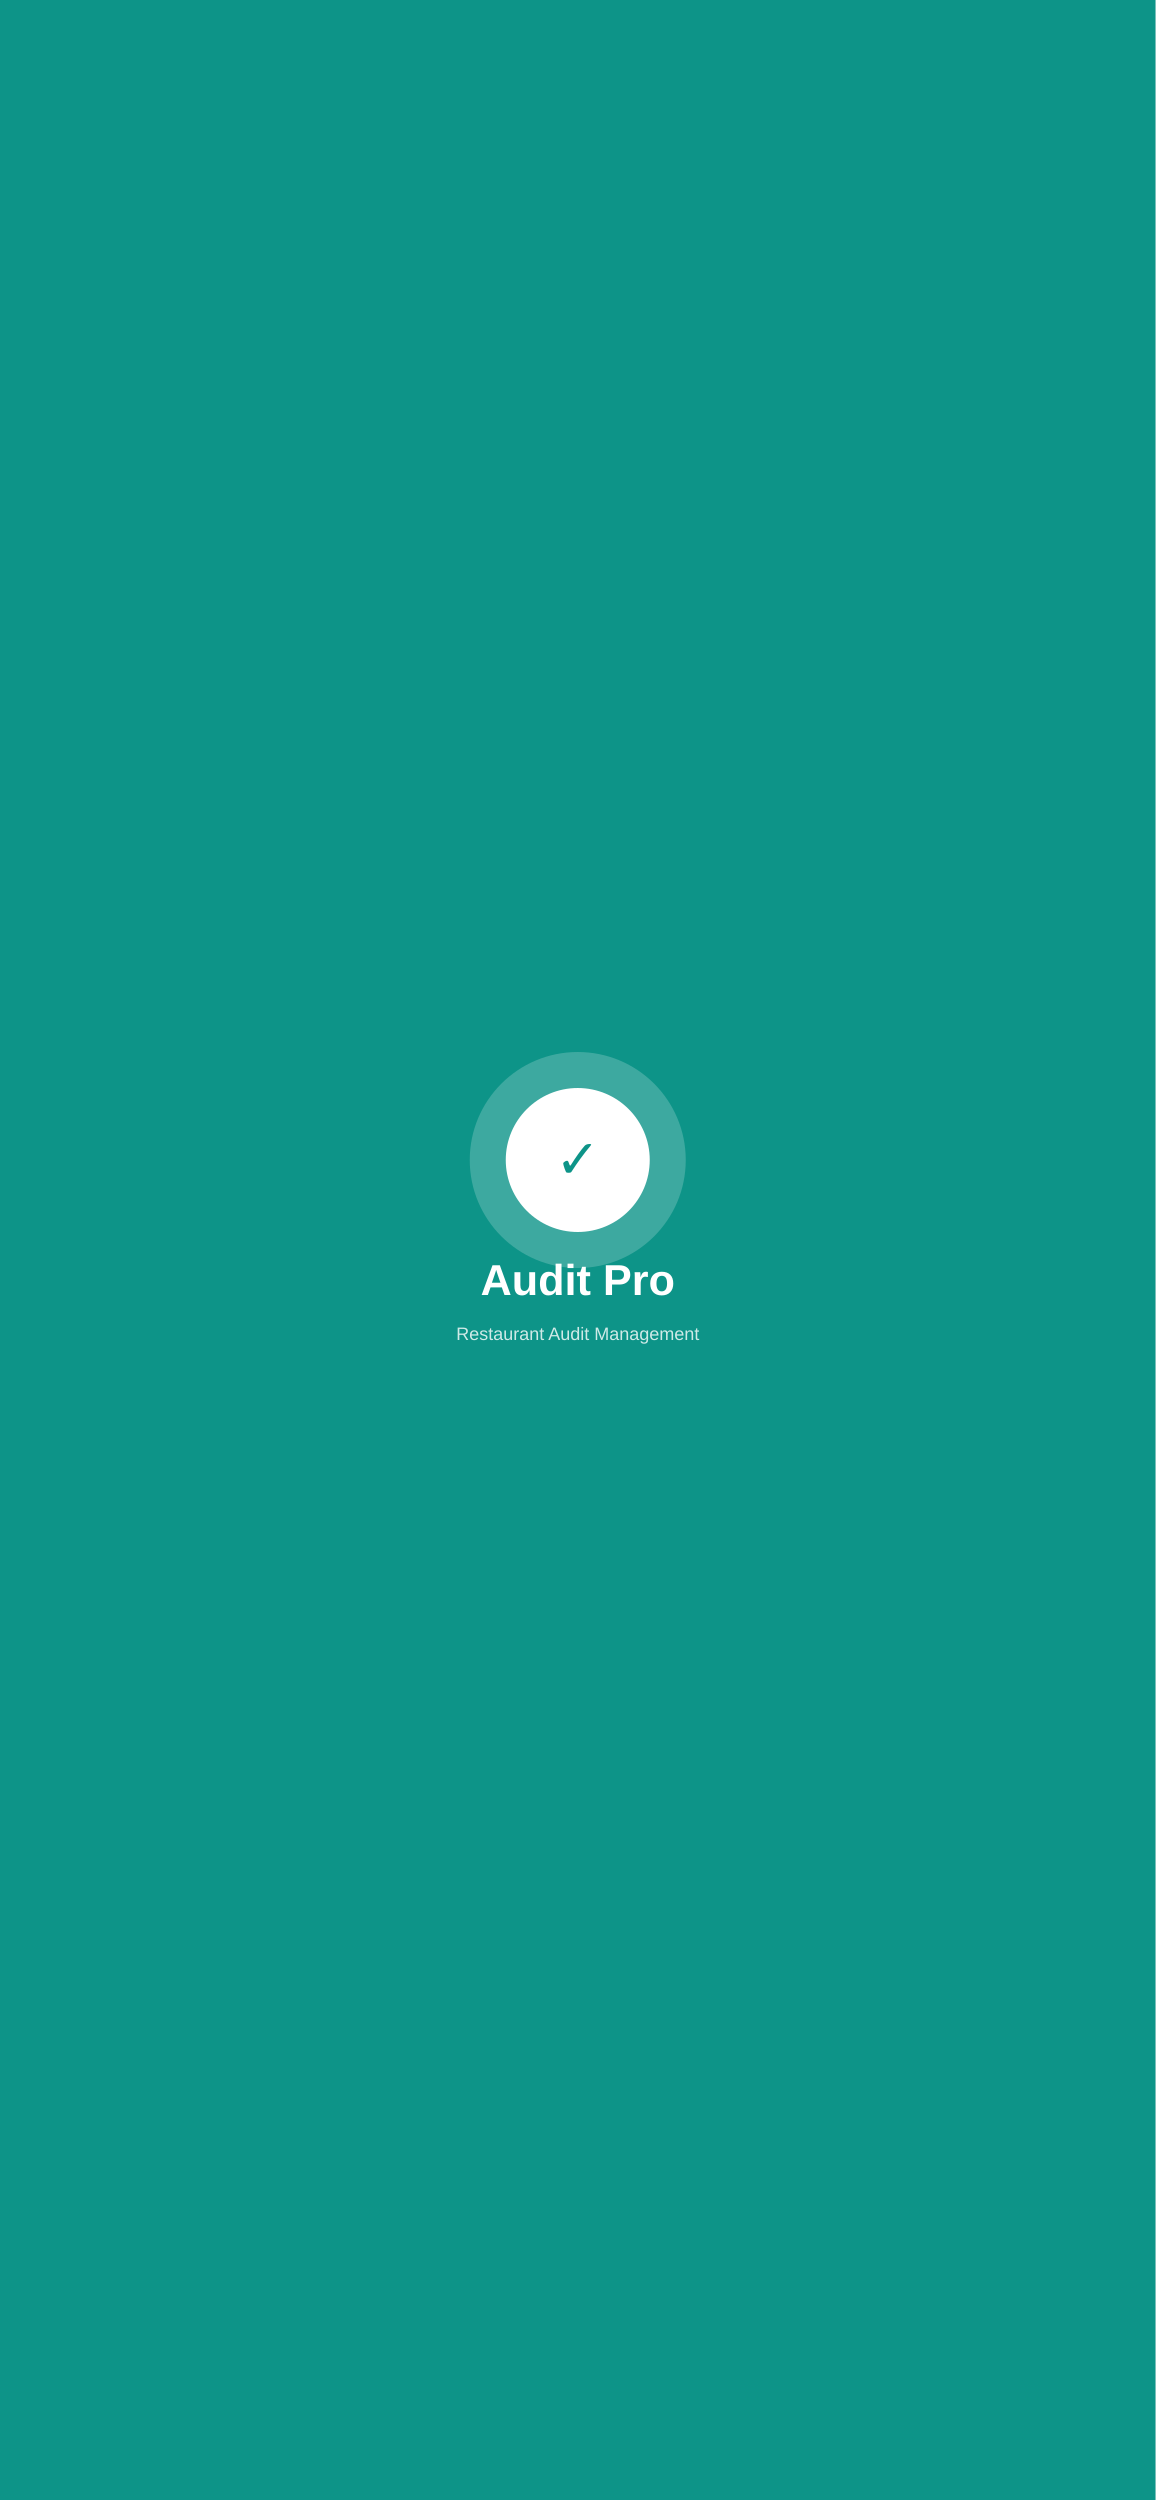
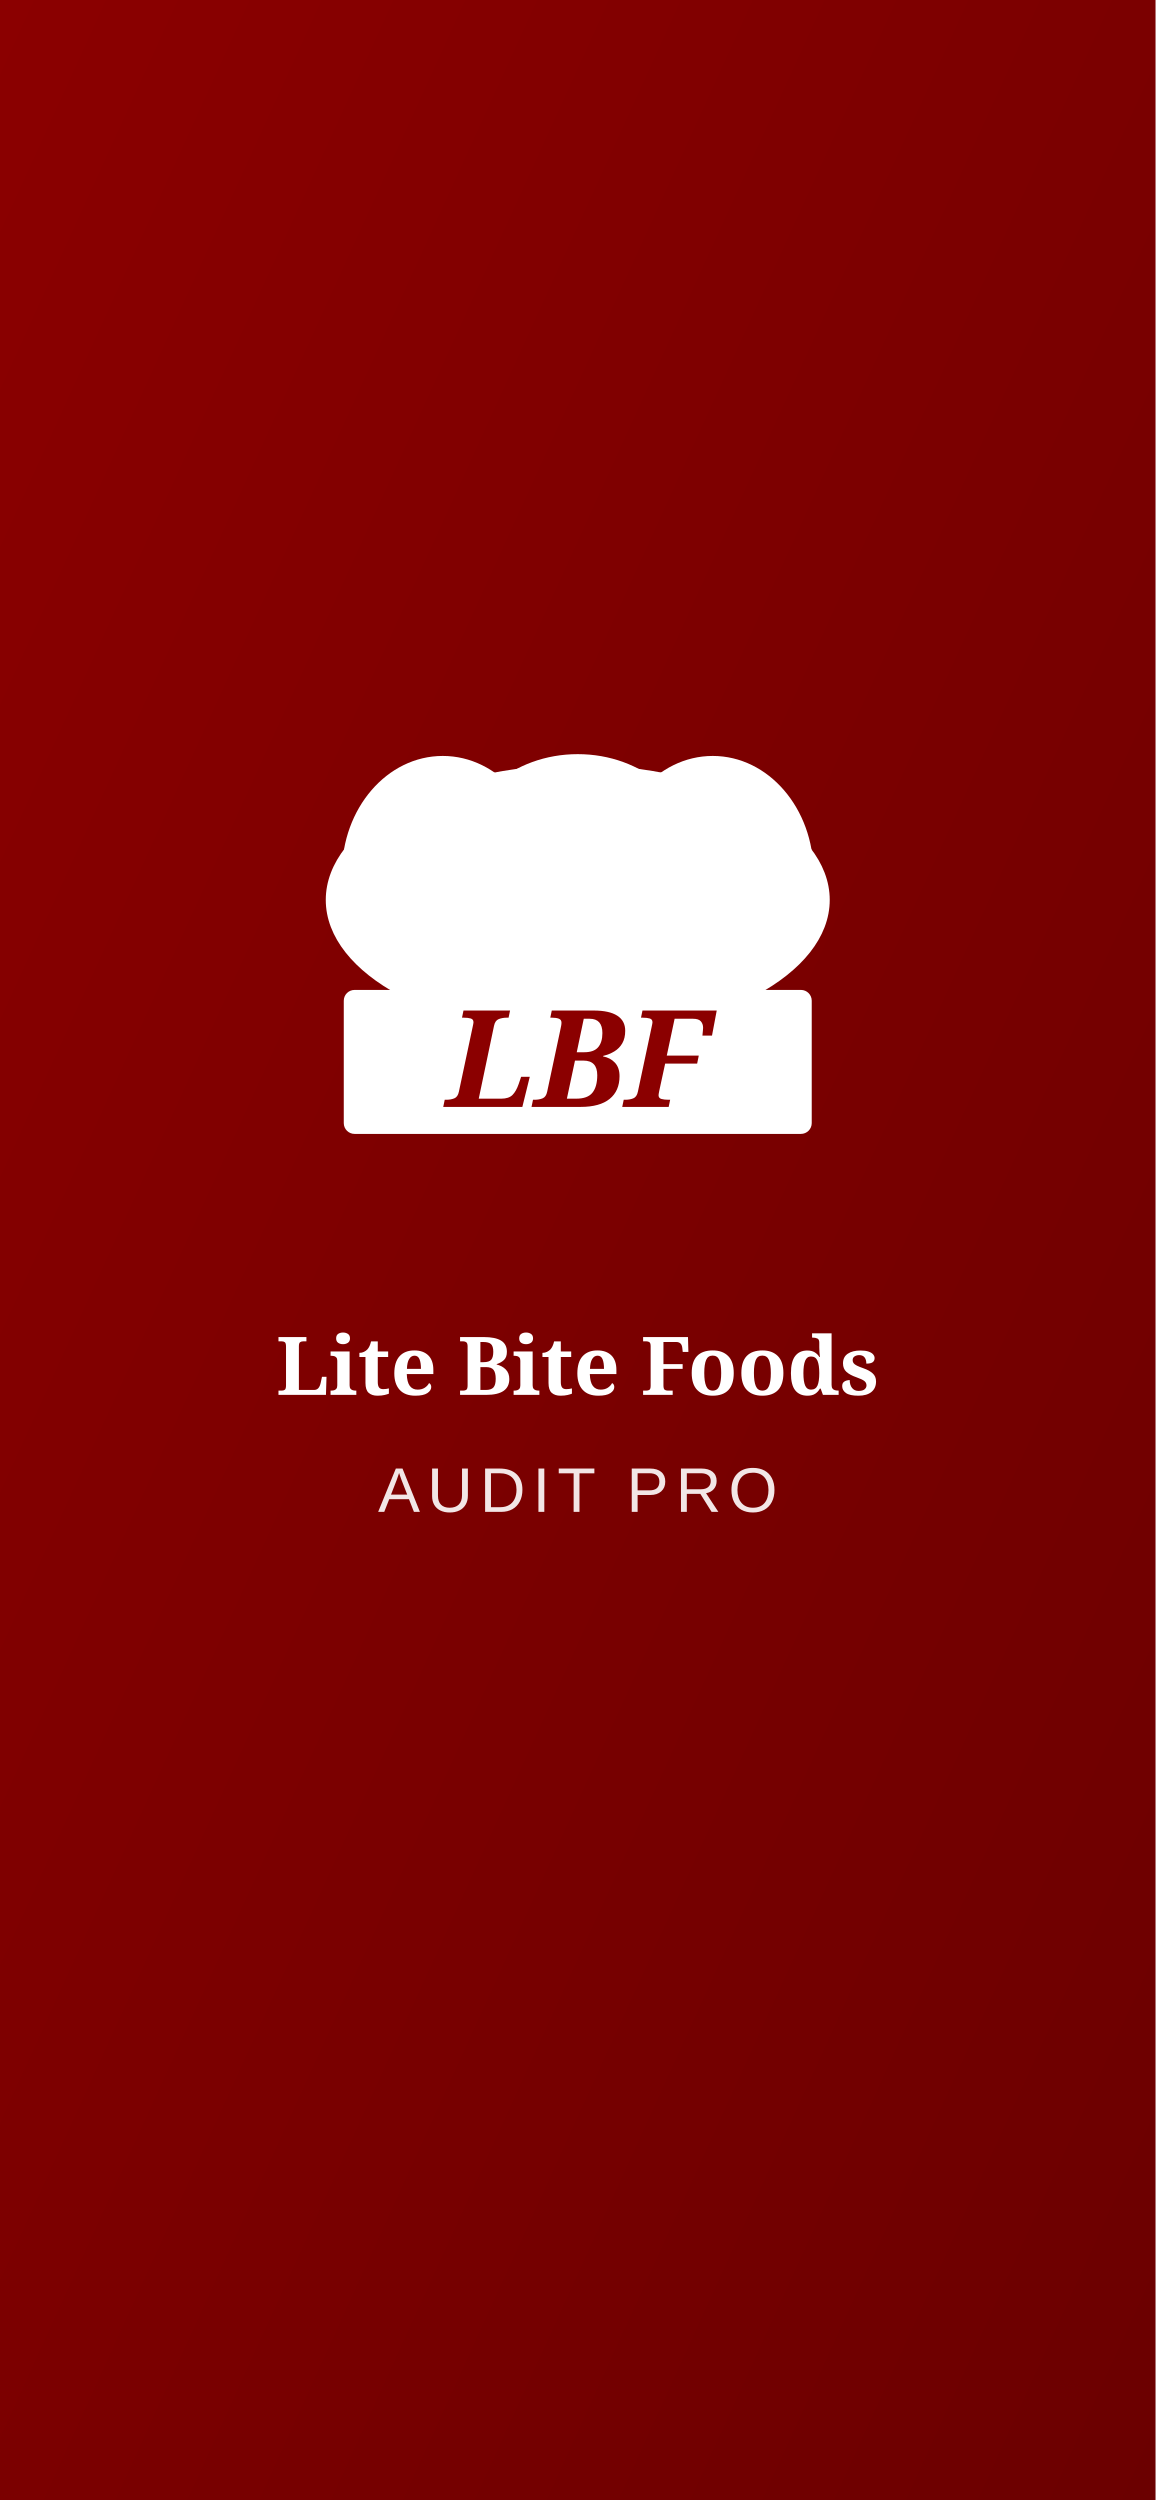
- <svg xmlns="http://www.w3.org/2000/svg" width="1284" height="2778">
-   <rect width="1284" height="2778" fill="#0d9488" />
-   <circle cx="642" cy="1289" r="120" fill="white" opacity="0.2" />
-   <circle cx="642" cy="1289" r="80" fill="white" />
-   <text x="642" y="1309" font-family="Arial, sans-serif" font-size="60" font-weight="bold" fill="#0d9488" text-anchor="middle">✓</text>
-   <text x="642" y="1439" font-family="Arial, sans-serif" font-size="48" font-weight="bold" fill="white" text-anchor="middle">Audit Pro</text>
-   <text x="642" y="1489" font-family="Arial, sans-serif" font-size="20" fill="white" opacity="0.8" text-anchor="middle">Restaurant Audit Management</text>
+ <svg xmlns="http://www.w3.org/2000/svg" viewBox="0 0 1284 2778" width="1284" height="2778">
+   <defs>
+     <linearGradient id="bgGradient" x1="0%" y1="0%" x2="100%" y2="100%">
+       <stop offset="0%" style="stop-color:#8B0000;stop-opacity:1" />
+       <stop offset="100%" style="stop-color:#6B0000;stop-opacity:1" />
+     </linearGradient>
+   </defs>
+   <rect width="1284" height="2778" fill="url(#bgGradient)" />
+   <g transform="translate(642, 1200)">
+     <ellipse cx="0" cy="-200" rx="280" ry="150" fill="#ffffff" />
+     <ellipse cx="-150" cy="-230" rx="112" ry="130" fill="#ffffff" />
+     <ellipse cx="150" cy="-230" rx="112" ry="130" fill="#ffffff" />
+     <ellipse cx="0" cy="-250" rx="130" ry="112" fill="#ffffff" />
+     <rect x="-260" y="-100" width="520" height="160" rx="12" fill="#ffffff" />
+     <text x="0" y="30" font-family="Georgia, serif" font-size="150" font-weight="bold" fill="#8B0000" text-anchor="middle" font-style="italic">LBF</text>
+   </g>
+   <text x="642" y="1550" font-family="Georgia, serif" font-size="90" font-weight="bold" fill="#ffffff" text-anchor="middle">Lite Bite Foods</text>
+   <text x="642" y="1680" font-family="Arial, sans-serif" font-size="70" fill="rgba(255,255,255,0.9)" text-anchor="middle" letter-spacing="8">AUDIT PRO</text>
</svg>
